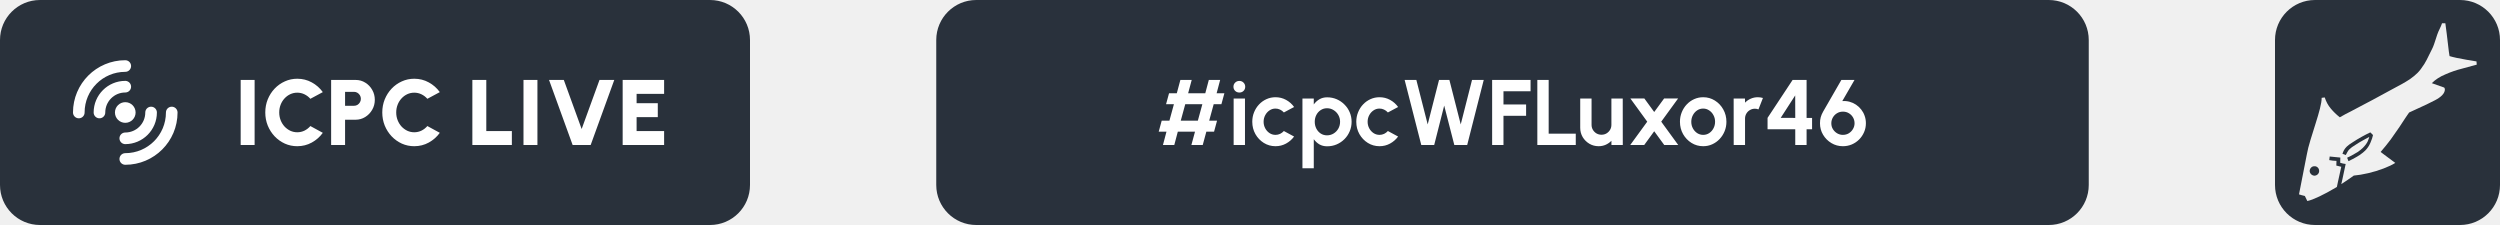
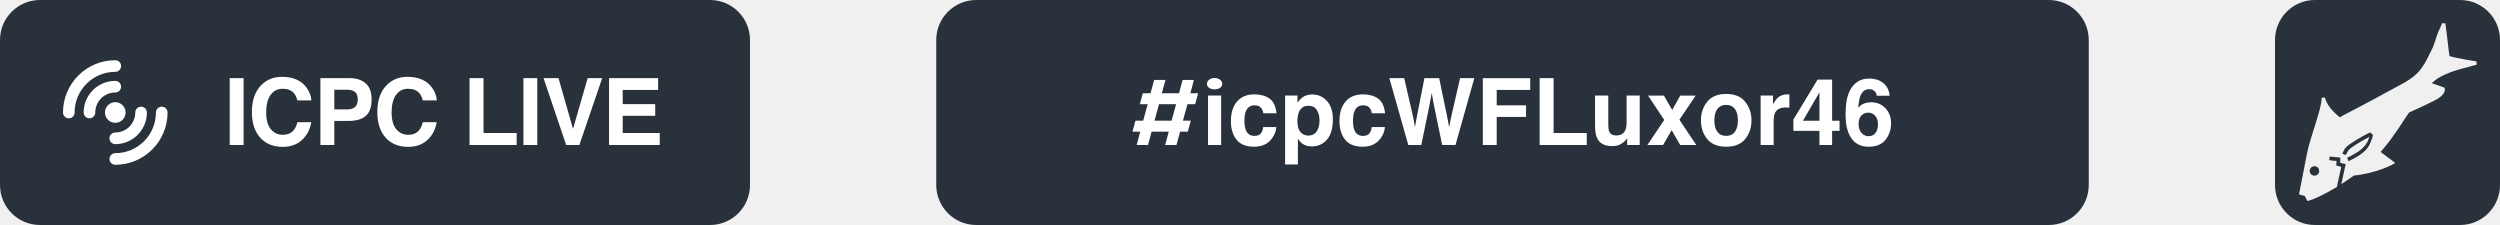
<svg xmlns="http://www.w3.org/2000/svg" width="1000" height="90" viewBox="0 0 1000 90" fill="none">
  <rect width="300" height="90" rx="16" fill="#29313B" />
-   <circle cx="50.109" cy="45" r="4.131" fill="white" />
-   <path d="M31.52 45C31.52 34.734 39.842 26.412 50.108 26.412" stroke="white" stroke-width="4.647" stroke-linecap="round" />
-   <path d="M68.697 45C68.697 55.266 60.375 63.588 50.109 63.588" stroke="white" stroke-width="4.647" stroke-linecap="round" />
-   <path d="M39.783 45C39.783 39.297 44.407 34.673 50.11 34.673" stroke="white" stroke-width="4.647" stroke-linecap="round" />
-   <path d="M60.434 45C60.434 50.703 55.81 55.326 50.107 55.326" stroke="white" stroke-width="4.647" stroke-linecap="round" />
-   <path d="M96.269 58V31.977H101.845V58H96.269ZM118.902 58.483C117.142 58.483 115.488 58.136 113.939 57.442C112.39 56.736 111.027 55.763 109.849 54.524C108.685 53.285 107.768 51.853 107.098 50.23C106.442 48.594 106.113 46.847 106.113 44.988C106.113 43.117 106.442 41.37 107.098 39.746C107.768 38.111 108.685 36.679 109.849 35.453C111.027 34.213 112.39 33.247 113.939 32.553C115.488 31.846 117.142 31.493 118.902 31.493C121.009 31.493 122.948 31.983 124.72 32.962C126.492 33.928 127.961 35.223 129.125 36.847L124.144 39.523C123.499 38.78 122.725 38.185 121.82 37.739C120.916 37.293 119.943 37.07 118.902 37.07C117.911 37.07 116.975 37.274 116.095 37.683C115.228 38.092 114.459 38.662 113.79 39.393C113.133 40.112 112.619 40.948 112.247 41.903C111.876 42.857 111.69 43.885 111.69 44.988C111.69 46.079 111.876 47.101 112.247 48.055C112.619 49.01 113.133 49.852 113.79 50.583C114.459 51.302 115.228 51.872 116.095 52.293C116.975 52.702 117.911 52.907 118.902 52.907C119.943 52.907 120.916 52.684 121.82 52.238C122.725 51.779 123.499 51.172 124.144 50.416L129.125 53.13C127.961 54.741 126.492 56.036 124.72 57.015C122.948 57.994 121.009 58.483 118.902 58.483ZM132.452 58V31.977H142.266C143.692 31.977 144.98 32.342 146.133 33.073C147.298 33.792 148.221 34.758 148.902 35.973C149.584 37.175 149.925 38.495 149.925 39.932C149.925 41.395 149.572 42.727 148.865 43.929C148.171 45.131 147.242 46.091 146.077 46.81C144.912 47.529 143.642 47.888 142.266 47.888H138.028V58H132.452ZM138.028 42.312H141.634C142.13 42.312 142.582 42.188 142.991 41.94C143.4 41.679 143.729 41.339 143.977 40.917C144.224 40.496 144.348 40.031 144.348 39.523C144.348 39.015 144.224 38.55 143.977 38.129C143.729 37.708 143.4 37.373 142.991 37.125C142.582 36.865 142.13 36.735 141.634 36.735H138.028V42.312ZM165.699 58.483C163.94 58.483 162.285 58.136 160.736 57.442C159.187 56.736 157.824 55.763 156.647 54.524C155.482 53.285 154.565 51.853 153.896 50.23C153.239 48.594 152.911 46.847 152.911 44.988C152.911 43.117 153.239 41.37 153.896 39.746C154.565 38.111 155.482 36.679 156.647 35.453C157.824 34.213 159.187 33.247 160.736 32.553C162.285 31.846 163.94 31.493 165.699 31.493C167.806 31.493 169.745 31.983 171.517 32.962C173.289 33.928 174.758 35.223 175.923 36.847L170.941 39.523C170.297 38.78 169.522 38.185 168.618 37.739C167.713 37.293 166.74 37.07 165.699 37.07C164.708 37.07 163.772 37.274 162.892 37.683C162.025 38.092 161.257 38.662 160.587 39.393C159.931 40.112 159.416 40.948 159.045 41.903C158.673 42.857 158.487 43.885 158.487 44.988C158.487 46.079 158.673 47.101 159.045 48.055C159.416 49.01 159.931 49.852 160.587 50.583C161.257 51.302 162.025 51.872 162.892 52.293C163.772 52.702 164.708 52.907 165.699 52.907C166.74 52.907 167.713 52.684 168.618 52.238C169.522 51.779 170.297 51.172 170.941 50.416L175.923 53.13C174.758 54.741 173.289 56.036 171.517 57.015C169.745 57.994 167.806 58.483 165.699 58.483ZM188.943 58V31.977H194.519V52.423H204.743V58H188.943ZM209.396 58V31.977H214.972V58H209.396ZM229.055 58L219.612 31.977H225.523L232.661 51.606L239.799 31.977H245.71L236.267 58H229.055ZM249.064 58V31.977H265.645V37.553H254.64V41.271H263.117V46.847H254.64V52.423H265.645V58H249.064Z" fill="white" />
+   <circle cx="46.109" cy="45" r="4.131" fill="white" />
+   <path d="M27.52 45C27.52 34.734 35.842 26.412 46.108 26.412" stroke="white" stroke-width="4.647" stroke-linecap="round" />
+   <path d="M64.697 45C64.697 55.266 56.375 63.588 46.109 63.588" stroke="white" stroke-width="4.647" stroke-linecap="round" />
+   <path d="M35.783 45C35.783 39.297 40.407 34.673 46.11 34.673" stroke="white" stroke-width="4.647" stroke-linecap="round" />
+   <path d="M56.434 45C56.434 50.703 51.81 55.326 46.107 55.326" stroke="white" stroke-width="4.647" stroke-linecap="round" />
+   <path d="M97.431 58H91.877V31.243H97.431V58ZM104.512 34.039C106.69 31.836 109.461 30.735 112.825 30.735C117.327 30.735 120.619 32.211 122.7 35.164C123.85 36.822 124.467 38.486 124.552 40.156H118.961C118.598 38.873 118.132 37.905 117.563 37.252C116.547 36.09 115.04 35.509 113.043 35.509C111.01 35.509 109.407 36.332 108.233 37.978C107.059 39.611 106.472 41.929 106.472 44.93C106.472 47.931 107.089 50.182 108.324 51.683C109.57 53.171 111.149 53.916 113.061 53.916C115.022 53.916 116.516 53.274 117.545 51.992C118.114 51.302 118.586 50.267 118.961 48.887H124.498C124.013 51.804 122.773 54.176 120.776 56.003C118.792 57.831 116.244 58.744 113.134 58.744C109.286 58.744 106.26 57.51 104.058 55.041C101.855 52.56 100.754 49.16 100.754 44.839C100.754 40.168 102.006 36.568 104.512 34.039ZM138.93 35.89H133.72V43.768H138.93C140.249 43.768 141.271 43.448 141.997 42.806C142.736 42.165 143.105 41.148 143.105 39.757C143.105 38.365 142.736 37.373 141.997 36.78C141.271 36.187 140.249 35.89 138.93 35.89ZM139.401 48.379H133.72V58H128.165V31.243H139.819C142.506 31.243 144.648 31.933 146.245 33.312C147.842 34.692 148.641 36.828 148.641 39.72C148.641 42.879 147.842 45.112 146.245 46.419C144.648 47.726 142.366 48.379 139.401 48.379ZM154.687 34.039C156.865 31.836 159.636 30.735 163.001 30.735C167.502 30.735 170.794 32.211 172.876 35.164C174.025 36.822 174.642 38.486 174.727 40.156H169.136C168.773 38.873 168.307 37.905 167.738 37.252C166.722 36.09 165.215 35.509 163.218 35.509C161.185 35.509 159.582 36.332 158.408 37.978C157.234 39.611 156.647 41.929 156.647 44.93C156.647 47.931 157.264 50.182 158.499 51.683C159.745 53.171 161.324 53.916 163.237 53.916C165.197 53.916 166.692 53.274 167.72 51.992C168.289 51.302 168.761 50.267 169.136 48.887H174.673C174.189 51.804 172.948 54.176 170.951 56.003C168.967 57.831 166.419 58.744 163.309 58.744C159.461 58.744 156.435 57.51 154.233 55.041C152.03 52.56 150.929 49.16 150.929 44.839C150.929 40.168 152.182 36.568 154.687 34.039ZM187.817 31.243H193.408V53.19H206.659V58H187.817V31.243ZM214.919 58H209.364V31.243H214.919V58ZM235.069 31.243H240.878L231.747 58H226.465L217.425 31.243H223.397L229.206 51.556L235.069 31.243ZM263.243 35.981H249.084V41.663H262.081V46.31H249.084V53.19H263.896V58H243.62V31.243H263.243V35.981Z" fill="white" />
  <rect x="374.5" width="461" height="90" rx="16" fill="#29313C" />
-   <path d="M488.563 41.679H485.477L483.674 48.278H486.815L485.626 52.665H482.54L481.09 58H476.555L478.004 52.665H471.127L469.714 58H465.179L466.591 52.665H463.487L464.677 48.278H467.762L469.565 41.679H466.424L467.614 37.311H470.718L472.149 31.977H476.685L475.253 37.311H482.112L483.525 31.977H488.061L486.648 37.311H489.752L488.563 41.679ZM479.138 48.278L480.941 41.679H474.101L472.298 48.278H479.138ZM493.456 39.412H497.992V58H493.456V39.412ZM495.761 37.014C495.092 37.014 494.528 36.797 494.07 36.363C493.611 35.917 493.382 35.359 493.382 34.69C493.382 34.034 493.611 33.482 494.07 33.036C494.528 32.59 495.086 32.367 495.743 32.367C496.399 32.367 496.951 32.59 497.397 33.036C497.855 33.482 498.085 34.034 498.085 34.69C498.085 35.359 497.862 35.917 497.416 36.363C496.969 36.797 496.418 37.014 495.761 37.014ZM513.549 52.405L517.638 54.617C516.783 55.782 515.711 56.717 514.423 57.424C513.134 58.13 511.727 58.483 510.203 58.483C508.493 58.483 506.932 58.043 505.519 57.163C504.119 56.284 502.997 55.106 502.154 53.632C501.324 52.145 500.909 50.503 500.909 48.706C500.909 47.343 501.151 46.072 501.634 44.895C502.117 43.706 502.78 42.665 503.623 41.773C504.478 40.868 505.469 40.161 506.597 39.653C507.725 39.145 508.927 38.891 510.203 38.891C511.727 38.891 513.134 39.245 514.423 39.951C515.711 40.657 516.783 41.605 517.638 42.795L513.549 44.988C513.115 44.492 512.601 44.108 512.006 43.836C511.424 43.563 510.823 43.427 510.203 43.427C509.311 43.427 508.505 43.675 507.787 44.17C507.068 44.654 506.498 45.298 506.076 46.103C505.655 46.897 505.444 47.764 505.444 48.706C505.444 49.635 505.655 50.503 506.076 51.308C506.498 52.101 507.068 52.739 507.787 53.223C508.505 53.706 509.311 53.948 510.203 53.948C510.847 53.948 511.461 53.812 512.043 53.539C512.626 53.254 513.128 52.876 513.549 52.405ZM525.511 67.294H520.976V39.412H525.511V41.773C526.118 40.93 526.862 40.248 527.742 39.728C528.634 39.195 529.675 38.928 530.864 38.928C532.228 38.928 533.498 39.182 534.675 39.691C535.852 40.199 536.887 40.905 537.779 41.81C538.684 42.702 539.384 43.737 539.88 44.914C540.388 46.091 540.642 47.355 540.642 48.706C540.642 50.057 540.388 51.327 539.88 52.517C539.384 53.706 538.684 54.753 537.779 55.658C536.887 56.55 535.852 57.25 534.675 57.758C533.498 58.266 532.228 58.52 530.864 58.52C529.675 58.52 528.634 58.26 527.742 57.74C526.862 57.207 526.118 56.519 525.511 55.676V67.294ZM530.809 43.297C529.867 43.297 529.024 43.544 528.281 44.04C527.537 44.523 526.955 45.174 526.533 45.992C526.112 46.81 525.901 47.715 525.901 48.706C525.901 49.697 526.112 50.608 526.533 51.438C526.955 52.256 527.537 52.913 528.281 53.409C529.024 53.892 529.867 54.134 530.809 54.134C531.763 54.134 532.637 53.892 533.43 53.409C534.223 52.925 534.855 52.275 535.326 51.457C535.797 50.627 536.032 49.71 536.032 48.706C536.032 47.715 535.797 46.81 535.326 45.992C534.855 45.174 534.223 44.523 533.43 44.04C532.649 43.544 531.775 43.297 530.809 43.297ZM555.155 52.405L559.244 54.617C558.389 55.782 557.317 56.717 556.028 57.424C554.74 58.13 553.333 58.483 551.809 58.483C550.099 58.483 548.537 58.043 547.125 57.163C545.724 56.284 544.603 55.106 543.76 53.632C542.93 52.145 542.515 50.503 542.515 48.706C542.515 47.343 542.756 46.072 543.24 44.895C543.723 43.706 544.386 42.665 545.229 41.773C546.084 40.868 547.075 40.161 548.203 39.653C549.33 39.145 550.532 38.891 551.809 38.891C553.333 38.891 554.74 39.245 556.028 39.951C557.317 40.657 558.389 41.605 559.244 42.795L555.155 44.988C554.721 44.492 554.207 44.108 553.612 43.836C553.029 43.563 552.428 43.427 551.809 43.427C550.917 43.427 550.111 43.675 549.392 44.17C548.674 44.654 548.104 45.298 547.682 46.103C547.261 46.897 547.05 47.764 547.05 48.706C547.05 49.635 547.261 50.503 547.682 51.308C548.104 52.101 548.674 52.739 549.392 53.223C550.111 53.706 550.917 53.948 551.809 53.948C552.453 53.948 553.067 53.812 553.649 53.539C554.231 53.254 554.733 52.876 555.155 52.405ZM568.511 58L561.856 31.977H566.541L571.076 49.765L575.612 31.977H579.757L584.292 49.765L588.809 31.977H593.493L586.876 58H581.727L577.675 42.237L573.678 58H568.511ZM596.853 58V31.977H612.226V36.512H601.389V41.791H610.441V46.327H601.389V58H596.853ZM614.933 58V31.977H619.469V53.465H630.306V58H614.933ZM632.088 51.122V39.412H636.624V49.933C636.624 50.664 636.803 51.333 637.163 51.94C637.522 52.535 637.999 53.012 638.594 53.371C639.201 53.718 639.864 53.892 640.583 53.892C641.327 53.892 641.996 53.718 642.591 53.371C643.185 53.012 643.662 52.535 644.022 51.94C644.381 51.333 644.561 50.664 644.561 49.933V39.412H649.096L649.115 58H644.579L644.561 56.309C643.916 56.978 643.154 57.511 642.275 57.907C641.395 58.291 640.453 58.483 639.449 58.483C638.098 58.483 636.865 58.155 635.75 57.498C634.635 56.829 633.743 55.943 633.073 54.84C632.417 53.725 632.088 52.486 632.088 51.122ZM652.092 58L658.896 48.669L652.148 39.393H657.743L661.684 44.802L665.643 39.393H671.238L664.491 48.669L671.294 58H665.699L661.684 52.498L657.687 58H652.092ZM681.273 58.483C679.563 58.483 678.001 58.043 676.589 57.163C675.188 56.284 674.067 55.106 673.224 53.632C672.394 52.145 671.979 50.503 671.979 48.706C671.979 47.343 672.22 46.072 672.704 44.895C673.187 43.706 673.85 42.665 674.693 41.773C675.548 40.868 676.539 40.161 677.667 39.653C678.794 39.145 679.997 38.891 681.273 38.891C682.983 38.891 684.538 39.331 685.939 40.211C687.351 41.091 688.473 42.274 689.303 43.761C690.146 45.248 690.567 46.897 690.567 48.706C690.567 50.057 690.325 51.321 689.842 52.498C689.359 53.675 688.69 54.716 687.835 55.621C686.992 56.513 686.007 57.213 684.879 57.721C683.764 58.229 682.562 58.483 681.273 58.483ZM681.273 53.948C682.178 53.948 682.989 53.706 683.708 53.223C684.427 52.739 684.991 52.101 685.399 51.308C685.821 50.515 686.031 49.648 686.031 48.706C686.031 47.739 685.815 46.859 685.381 46.066C684.96 45.261 684.383 44.623 683.652 44.152C682.933 43.669 682.14 43.427 681.273 43.427C680.381 43.427 679.575 43.669 678.856 44.152C678.138 44.635 677.568 45.279 677.146 46.085C676.725 46.89 676.514 47.764 676.514 48.706C676.514 49.685 676.731 50.571 677.165 51.364C677.599 52.157 678.175 52.789 678.894 53.26C679.625 53.718 680.418 53.948 681.273 53.948ZM693.48 58L693.461 39.412H697.997L698.015 41.066C698.647 40.397 699.403 39.87 700.283 39.486C701.163 39.09 702.111 38.891 703.127 38.891C703.809 38.891 704.49 38.99 705.172 39.189L703.387 43.761C702.916 43.575 702.446 43.483 701.975 43.483C701.244 43.483 700.574 43.662 699.967 44.022C699.372 44.369 698.895 44.846 698.536 45.453C698.189 46.048 698.015 46.711 698.015 47.442V58H693.48ZM718.101 58V51.699H707.022V47.145L717.041 31.977H722.636V47.163H724.83V51.699H722.636V58H718.101ZM712.282 47.145L718.101 47.163L718.082 38.166L712.282 47.145ZM737.139 58.483C735.478 58.483 733.954 58.068 732.566 57.238C731.178 56.408 730.069 55.298 729.239 53.911C728.408 52.523 727.993 50.986 727.993 49.301C727.993 48.433 728.092 47.628 728.291 46.884C728.501 46.141 728.824 45.391 729.257 44.635L736.544 31.977H741.804L736.916 40.434C737.919 40.36 738.886 40.447 739.815 40.694C740.745 40.942 741.606 41.333 742.399 41.865C743.192 42.398 743.886 43.043 744.481 43.799C745.076 44.554 745.534 45.397 745.857 46.327C746.191 47.256 746.358 48.247 746.358 49.301C746.358 50.565 746.117 51.748 745.634 52.851C745.163 53.954 744.506 54.933 743.663 55.788C742.821 56.631 741.842 57.294 740.726 57.777C739.611 58.248 738.415 58.483 737.139 58.483ZM737.139 53.948C738.043 53.948 738.849 53.731 739.555 53.297C740.262 52.851 740.813 52.275 741.21 51.569C741.618 50.862 741.823 50.112 741.823 49.319C741.823 48.464 741.618 47.684 741.21 46.977C740.801 46.271 740.243 45.707 739.537 45.286C738.843 44.864 738.056 44.654 737.176 44.654C736.271 44.654 735.466 44.877 734.759 45.323C734.065 45.757 733.52 46.327 733.124 47.033C732.727 47.739 732.529 48.501 732.529 49.319C732.529 50.199 732.746 50.986 733.179 51.68C733.613 52.374 734.177 52.925 734.871 53.334C735.577 53.743 736.333 53.948 737.139 53.948Z" fill="white" />
+   <path d="M478.063 41.679H474.977L473.174 48.278H476.315L475.126 52.665H472.04L470.59 58H466.055L467.504 52.665H460.627L459.214 58H454.679L456.091 52.665H452.987L454.177 48.278H457.262L459.065 41.679H455.924L457.114 37.311H460.218L461.649 31.977H466.185L464.753 37.311H471.612L473.025 31.977H477.561L476.148 37.311H479.252L478.063 41.679ZM468.638 48.278L470.441 41.679H463.601L461.798 48.278H468.638ZM485.808 35.745C485.373 35.745 484.967 35.691 484.592 35.582C484.229 35.473 483.908 35.321 483.63 35.128C483.364 34.934 483.152 34.704 482.995 34.438C482.849 34.172 482.777 33.881 482.777 33.567C482.777 33.228 482.856 32.913 483.013 32.623C483.17 32.332 483.382 32.084 483.648 31.878C483.927 31.661 484.247 31.491 484.61 31.37C484.985 31.249 485.385 31.189 485.808 31.189C486.244 31.189 486.649 31.249 487.025 31.37C487.412 31.491 487.739 31.661 488.005 31.878C488.283 32.084 488.501 32.332 488.658 32.623C488.816 32.913 488.894 33.228 488.894 33.567C488.894 33.881 488.816 34.172 488.658 34.438C488.513 34.704 488.301 34.934 488.023 35.128C487.757 35.321 487.43 35.473 487.043 35.582C486.668 35.691 486.256 35.745 485.808 35.745ZM483.213 38.214H488.459V58H483.213V38.214ZM505.304 45.311C505.207 44.573 504.959 43.908 504.56 43.315C503.979 42.516 503.078 42.117 501.855 42.117C500.113 42.117 498.921 42.982 498.279 44.712C497.94 45.632 497.771 46.854 497.771 48.379C497.771 49.831 497.94 50.999 498.279 51.883C498.896 53.528 500.058 54.351 501.764 54.351C502.975 54.351 503.834 54.025 504.342 53.371C504.85 52.718 505.159 51.87 505.268 50.83H510.55C510.429 52.403 509.861 53.892 508.844 55.295C507.222 57.558 504.82 58.69 501.637 58.69C498.455 58.69 496.113 57.746 494.612 55.858C493.112 53.97 492.361 51.52 492.361 48.506C492.361 45.106 493.19 42.461 494.848 40.574C496.506 38.686 498.794 37.742 501.71 37.742C504.191 37.742 506.218 38.298 507.791 39.412C509.376 40.525 510.314 42.492 510.605 45.311H505.304ZM523.384 42.298C521.508 42.298 520.22 43.188 519.518 44.967C519.155 45.91 518.973 47.108 518.973 48.561C518.973 50.86 519.584 52.476 520.807 53.407C521.533 53.952 522.392 54.224 523.384 54.224C524.824 54.224 525.919 53.668 526.67 52.554C527.432 51.441 527.813 49.958 527.813 48.107C527.813 46.582 527.462 45.233 526.761 44.059C526.071 42.885 524.945 42.298 523.384 42.298ZM533.15 47.853C533.15 51.338 532.364 53.994 530.79 55.822C529.229 57.649 527.214 58.563 524.746 58.563C523.172 58.563 521.865 58.169 520.825 57.383C520.256 56.947 519.699 56.312 519.155 55.477V65.787H514.036V38.214H518.991V41.136C519.548 40.277 520.141 39.599 520.77 39.103C521.92 38.22 523.287 37.778 524.873 37.778C527.184 37.778 529.139 38.631 530.736 40.337C532.346 42.044 533.15 44.549 533.15 47.853ZM548.725 45.311C548.628 44.573 548.38 43.908 547.981 43.315C547.4 42.516 546.498 42.117 545.276 42.117C543.534 42.117 542.342 42.982 541.7 44.712C541.361 45.632 541.192 46.854 541.192 48.379C541.192 49.831 541.361 50.999 541.7 51.883C542.317 53.528 543.479 54.351 545.185 54.351C546.396 54.351 547.255 54.025 547.763 53.371C548.271 52.718 548.58 51.87 548.689 50.83H553.971C553.85 52.403 553.281 53.892 552.265 55.295C550.643 57.558 548.241 58.69 545.058 58.69C541.876 58.69 539.534 57.746 538.033 55.858C536.533 53.97 535.782 51.52 535.782 48.506C535.782 45.106 536.611 42.461 538.269 40.574C539.927 38.686 542.214 37.742 545.131 37.742C547.612 37.742 549.639 38.298 551.212 39.412C552.797 40.525 553.735 42.492 554.026 45.311H548.725ZM561.668 31.243L565.208 46.564L565.97 50.83L566.751 46.655L569.764 31.243H575.664L578.84 46.564L579.657 50.83L580.474 46.727L584.05 31.243H589.732L582.199 58H576.862L573.631 42.352L572.687 37.179L571.743 42.352L568.511 58H563.32L555.732 31.243H561.668ZM593.126 31.279H612.096V35.981H598.681V42.135H610.426V46.782H598.681V58H593.126V31.279ZM615.853 31.243H621.444V53.19H634.696V58H615.853V31.243ZM643.318 38.214V50.14C643.318 51.265 643.451 52.112 643.718 52.681C644.19 53.686 645.115 54.188 646.495 54.188C648.262 54.188 649.472 53.474 650.125 52.046C650.464 51.271 650.634 50.249 650.634 48.978V38.214H655.88V58H650.852V55.205C650.803 55.265 650.682 55.447 650.489 55.749C650.295 56.052 650.065 56.318 649.799 56.548C648.988 57.274 648.201 57.77 647.439 58.036C646.689 58.303 645.805 58.436 644.789 58.436C641.86 58.436 639.887 57.383 638.871 55.277C638.302 54.115 638.018 52.403 638.018 50.14V38.214H643.318ZM658.948 58L665.7 47.98L659.238 38.25H665.573L668.877 43.986L672.108 38.25H678.262L671.763 47.889L678.516 58H672.072L668.659 52.064L665.228 58H658.948ZM695.162 48.143C695.162 46.158 694.757 44.634 693.946 43.569C693.135 42.492 691.973 41.953 690.46 41.953C688.948 41.953 687.78 42.492 686.957 43.569C686.146 44.634 685.741 46.158 685.741 48.143C685.741 50.128 686.146 51.659 686.957 52.736C687.78 53.813 688.948 54.351 690.46 54.351C691.973 54.351 693.135 53.813 693.946 52.736C694.757 51.659 695.162 50.128 695.162 48.143ZM690.479 58.69C687.078 58.69 684.543 57.661 682.873 55.604C681.203 53.535 680.368 51.048 680.368 48.143C680.368 45.287 681.203 42.812 682.873 40.719C684.543 38.625 687.078 37.578 690.479 37.578C693.879 37.578 696.414 38.625 698.085 40.719C699.755 42.812 700.59 45.287 700.59 48.143C700.59 51.048 699.755 53.535 698.085 55.604C696.414 57.661 693.879 58.69 690.479 58.69ZM715.747 37.778V43.079C715.42 43.042 715.13 43.018 714.876 43.006C714.622 42.994 714.416 42.988 714.258 42.988C712.177 42.988 710.779 43.666 710.065 45.021C709.666 45.783 709.466 46.957 709.466 48.542V58H704.256V38.214H709.194V41.663C709.993 40.344 710.688 39.442 711.281 38.958C712.25 38.147 713.508 37.742 715.057 37.742C715.154 37.742 715.233 37.748 715.293 37.76C715.366 37.76 715.517 37.766 715.747 37.778ZM735.824 52.336H732.847V58H727.782V52.336H717.363V47.816L727.038 31.842H732.847V48.288H735.824V52.336ZM727.782 48.288V36.925L721.193 48.288H727.782ZM747.478 54.478C748.627 54.478 749.529 54.049 750.182 53.19C750.848 52.318 751.181 51.193 751.181 49.813C751.181 48.276 750.806 47.102 750.055 46.292C749.305 45.469 748.385 45.057 747.296 45.057C746.413 45.057 745.632 45.324 744.954 45.856C743.938 46.642 743.43 47.913 743.43 49.668C743.43 51.084 743.811 52.24 744.573 53.135C745.336 54.031 746.304 54.478 747.478 54.478ZM750.709 38.304C750.709 37.881 750.545 37.415 750.219 36.907C749.662 36.084 748.821 35.672 747.696 35.672C746.013 35.672 744.815 36.616 744.101 38.504C743.714 39.545 743.448 41.082 743.303 43.115C743.944 42.352 744.688 41.796 745.535 41.445C746.382 41.094 747.351 40.918 748.44 40.918C750.775 40.918 752.687 41.711 754.176 43.296C755.677 44.882 756.427 46.909 756.427 49.377C756.427 51.834 755.695 54 754.23 55.876C752.766 57.752 750.491 58.69 747.405 58.69C744.089 58.69 741.645 57.304 740.071 54.533C738.849 52.367 738.238 49.571 738.238 46.146C738.238 44.138 738.323 42.504 738.492 41.245C738.795 39.006 739.382 37.143 740.253 35.654C741.003 34.383 741.984 33.361 743.194 32.586C744.416 31.812 745.874 31.425 747.568 31.425C750.013 31.425 751.961 32.054 753.414 33.312C754.866 34.559 755.683 36.223 755.864 38.304H750.709Z" fill="white" />
  <path d="M927.121 69.695C926.765 70.051 926.321 70.246 925.787 70.282C925.254 70.246 924.809 70.051 924.454 69.695C924.063 69.304 923.867 68.859 923.867 68.362C923.903 67.828 924.098 67.384 924.454 67.028C924.809 66.672 925.236 66.495 925.734 66.495C926.267 66.459 926.73 66.637 927.121 67.028C927.476 67.384 927.654 67.846 927.654 68.415C927.654 68.913 927.476 69.339 927.121 69.695Z" fill="#29313B" />
  <path d="M946.109 60.201C945.54 60.77 944.793 61.374 943.869 62.014C942.909 62.619 941.984 63.152 941.095 63.614L939.389 64.468L938.855 63.081C939.14 62.939 939.691 62.672 940.509 62.281C941.291 61.854 942.127 61.374 943.016 60.841C943.905 60.236 944.598 59.685 945.096 59.187C946.02 58.263 946.678 57.392 947.069 56.574C947.425 55.72 947.638 55.116 947.709 54.76C947.176 55.009 946.394 55.436 945.362 56.04C944.296 56.609 943.229 57.249 942.162 57.961C941.095 58.601 940.295 59.187 939.762 59.721C939.406 60.076 939.122 60.468 938.908 60.894C938.695 61.25 938.5 61.623 938.322 62.014L936.988 61.534C937.131 61.036 937.326 60.556 937.575 60.094C937.859 59.596 938.233 59.116 938.695 58.654C939.193 58.156 939.993 57.569 941.095 56.894C942.162 56.183 943.336 55.471 944.616 54.76C945.896 54.049 947.069 53.445 948.136 52.947L949.203 54.014C949.061 54.796 948.723 55.809 948.189 57.054C947.656 58.298 946.963 59.347 946.109 60.201Z" fill="#29313B" />
  <path fill-rule="evenodd" clip-rule="evenodd" d="M1000 16C1000 7.163 992.837 0 984 0H926C917.163 0 910 7.163 910 16V74C910 82.837 917.163 90 926 90H984C992.837 90 1000 82.837 1000 74V16ZM958.11 65.161C956.937 65.908 955.372 66.655 953.417 67.401C951.461 68.148 949.416 68.77 947.283 69.268C945.149 69.766 943.229 70.086 941.522 70.228C939.88 71.416 938.211 72.558 936.516 73.655L936.935 71.829L938.268 65.588C937.984 65.517 937.646 65.463 937.255 65.428L936.082 65.108L936.135 63.028L931.868 62.601L931.708 64.041C932.135 64.112 932.597 64.183 933.095 64.254C933.592 64.254 934.09 64.29 934.588 64.361L934.535 66.228L936.508 66.708L935.121 73.002L934.755 74.773C934.646 74.841 934.537 74.908 934.428 74.975C931.974 76.433 929.734 77.642 927.707 78.603C925.681 79.563 924.056 80.187 922.918 80.4L921.947 78.389C921.591 78.318 921.165 78.211 920.667 78.069C920.169 77.927 919.813 77.82 919.6 77.749L922.694 61.961C923.014 60.147 923.511 58.156 924.187 55.987L926.214 49.48C926.925 47.275 927.512 45.266 927.974 43.453C928.436 41.639 928.668 40.199 928.668 39.132L929.894 38.972C930.428 40.643 931.228 42.119 932.295 43.399C933.326 44.644 934.535 45.817 935.922 46.919C937.451 46.031 938.908 45.248 940.295 44.573C941.682 43.826 942.891 43.186 943.922 42.653C945.202 41.941 946.856 41.07 948.883 40.039C950.91 38.937 953.008 37.799 955.177 36.625C957.346 35.452 959.284 34.403 960.991 33.478C961.773 33.052 962.769 32.447 963.978 31.665C965.187 30.811 966.2 29.976 967.018 29.158C967.836 28.34 968.742 27.149 969.738 25.584C970.371 24.603 970.996 23.307 971.616 22.025C972.006 21.217 972.393 20.414 972.778 19.699C973.356 18.627 973.886 16.963 974.368 15.45C974.716 14.356 975.04 13.34 975.339 12.683C975.485 12.369 975.622 12.079 975.75 11.809C976.274 10.699 976.638 9.929 976.809 9.3L978.139 9.3C978.545 12.139 978.882 15.051 979.159 17.435C979.44 19.859 979.658 21.738 979.819 22.437C980.352 22.615 981.259 22.846 982.539 23.131C983.855 23.38 985.259 23.646 986.753 23.931C988.211 24.18 989.491 24.393 990.593 24.571L990.7 25.851C989.029 26.313 987.073 26.846 984.833 27.451C982.557 28.02 980.335 28.785 978.165 29.745C975.996 30.634 974.183 31.807 972.725 33.265L977.685 35.025C977.97 35.381 978.023 35.861 977.845 36.465C977.668 37.07 977.33 37.621 976.832 38.119C976.121 38.83 975.179 39.488 974.005 40.092C972.796 40.661 971.658 41.23 970.591 41.799L963.657 44.999C963.373 45.355 963.124 45.711 962.911 46.066C962.662 46.386 962.431 46.724 962.217 47.08C961.613 48.04 960.795 49.284 959.764 50.813C958.733 52.342 957.577 53.996 956.297 55.774C955.017 57.48 953.665 59.152 952.243 60.788L958.11 65.161Z" fill="#29313B" />
</svg>
